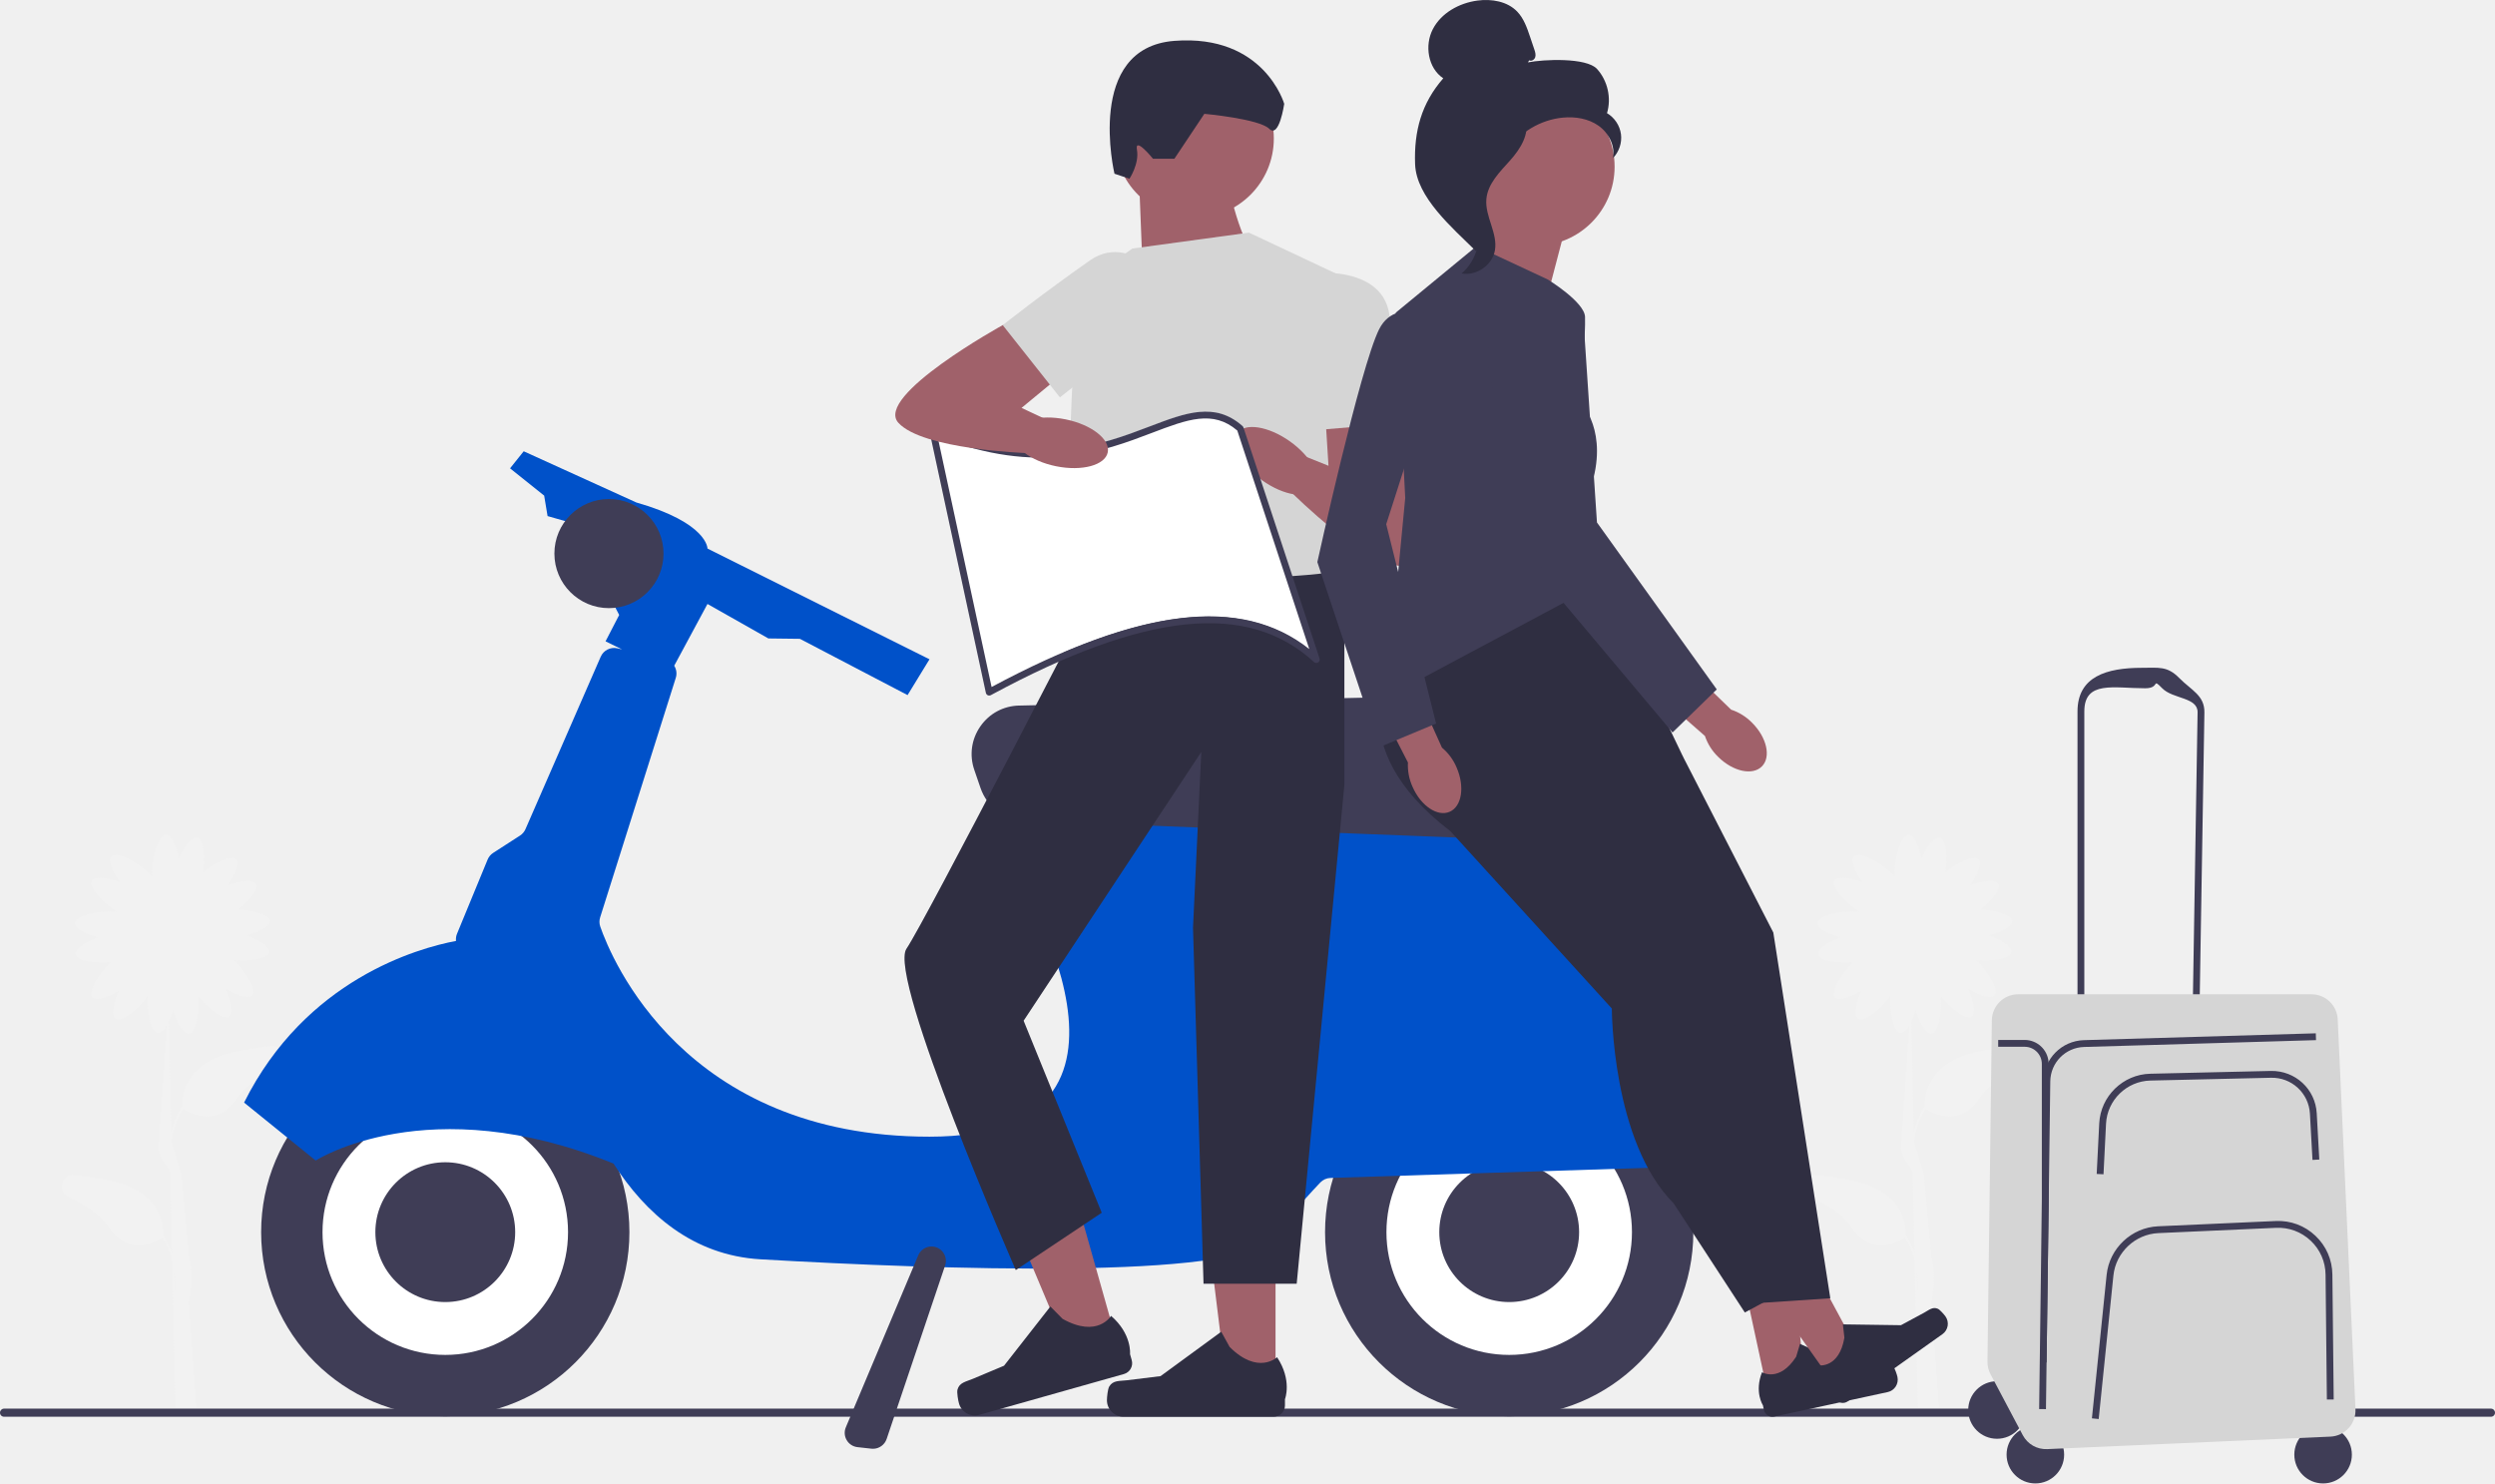
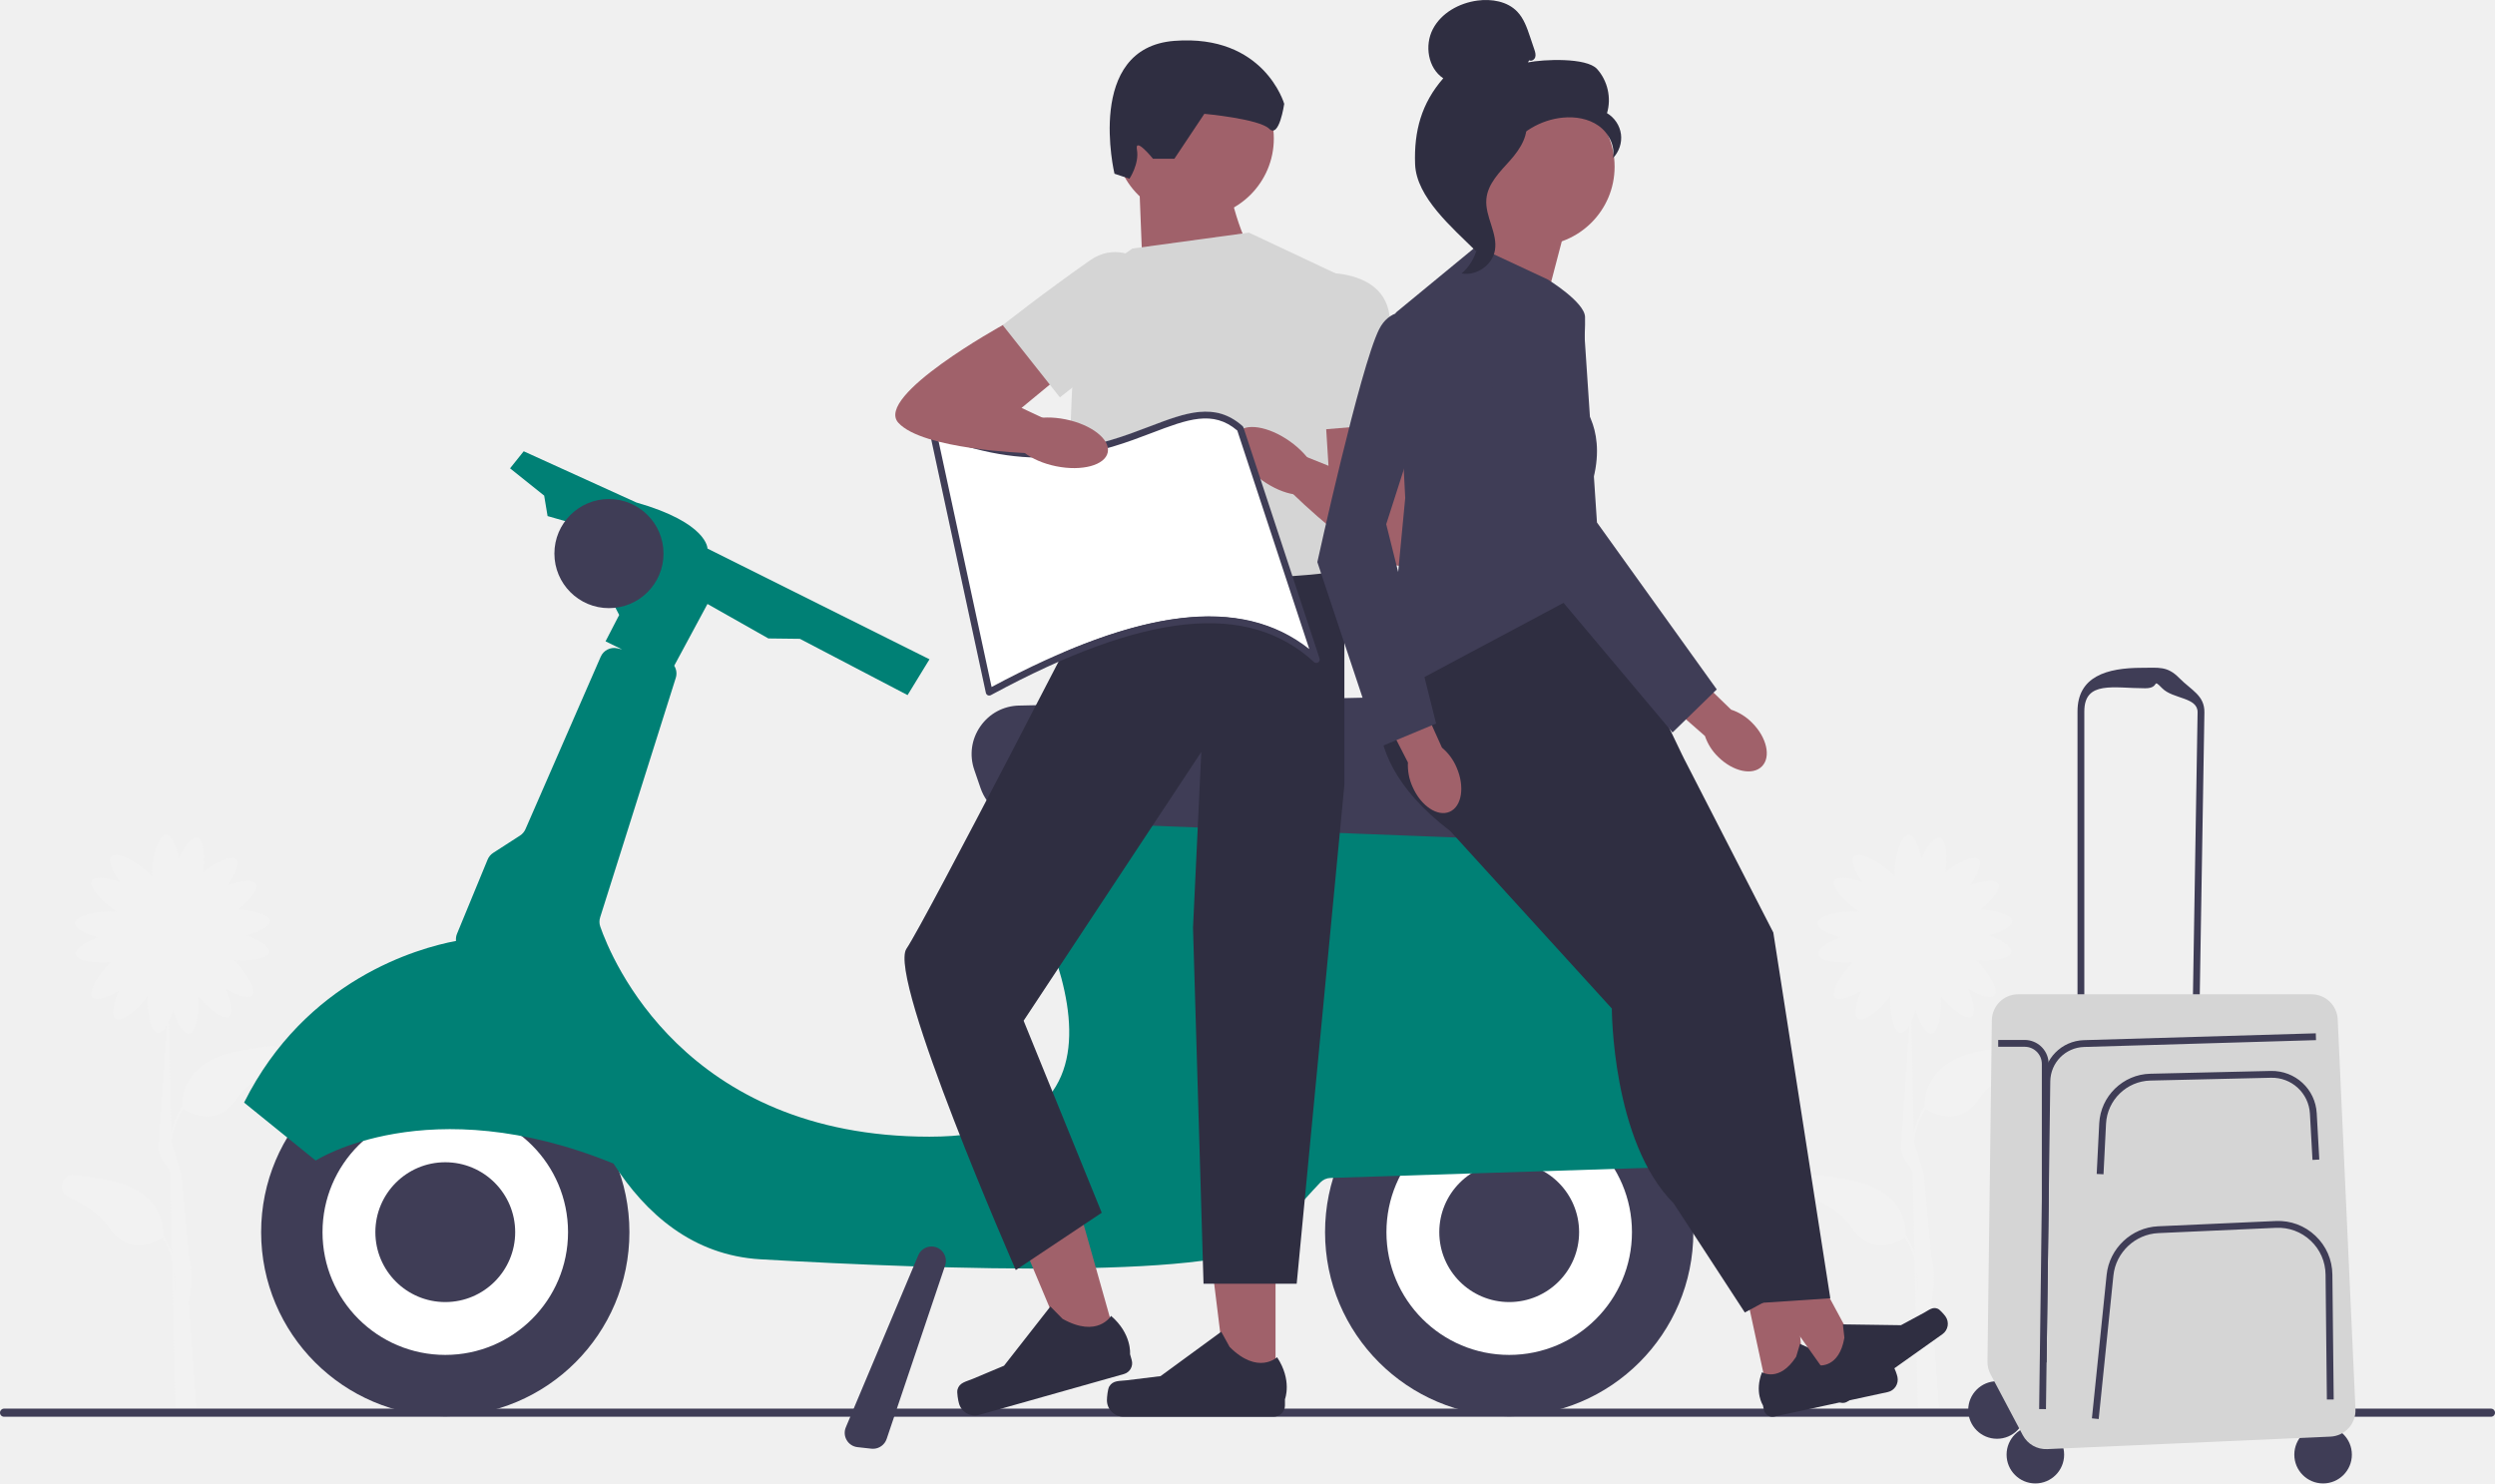
<svg xmlns="http://www.w3.org/2000/svg" width="731.67" height="435.029" viewBox="0 0 731.67 435.029">
  <path d="M79.481,306.788c-3.161,.34-6.609,.851-10.277,1.597-15.552,3.167-15.875,13.727-15.739,16.148l-.106-.066c-1.564,2.509-2.543,5.047-3.135,7.443l-.712-32.367c.461-.96,.88-2.049,1.229-3.165,1.164,3.585,3.073,6.972,4.718,6.747,2.139-.292,3.072-6.586,2.673-11.059,2.72,3.503,7.298,7.25,9.025,6.094,1.38-.923,.562-4.724-.945-8.179,3.139,1.891,6.616,3.134,7.695,1.933,1.472-1.639-2.056-7.231-5.309-10.352,4.355,.406,9.894-.288,10.257-2.27,.299-1.633-2.997-3.694-6.526-5.02,3.544-.934,6.858-2.563,6.748-4.173-.131-1.913-5.051-3.195-9.295-3.39,3.202-2.505,6.143-5.967,5.244-7.533-.827-1.44-4.674-.882-8.224,.386,2.101-3.003,3.578-6.387,2.453-7.546-1.401-1.443-6.374,1.047-9.767,3.8,.661-4.288,.327-9.701-1.597-10.19-1.609-.41-3.889,2.739-5.453,6.169-.691-3.599-2.09-7.016-3.704-7.016-2.3,0-4.164,6.934-4.164,11.451,0,.255,.007,.496,.018,.725-.231-.268-.495-.547-.797-.84-3.241-3.147-9.514-6.641-11.116-4.991-1.125,1.158,.352,4.542,2.453,7.546-3.55-1.268-7.397-1.826-8.224-.386-1.111,1.934,3.639,6.763,7.5,9.105-.232-.028-.476-.052-.735-.069-4.507-.308-11.552,1.08-11.708,3.375-.11,1.611,3.204,3.239,6.748,4.173-3.528,1.326-6.825,3.387-6.526,5.02,.363,1.982,5.902,2.676,10.257,2.27-3.253,3.122-6.781,8.713-5.309,10.352,1.079,1.201,4.556-.042,7.695-1.933-1.507,3.455-2.325,7.256-.945,8.179,1.824,1.22,6.825-3.026,9.463-6.679-.269,4.47,.801,10.61,2.923,10.852,.887,.101,1.828-.845,2.676-2.302l-2.404,34.79c-.562,4.052,3.032,6.695,3.353,8.364l.518,23.559c-.585-1.678-1.373-3.395-2.435-5.099l-.106,.066c.136-2.421-.187-12.982-15.739-16.148-3.668-.747-7.116-1.257-10.277-1.597-3.731-.401-5.187,4.706-1.816,6.356,4.881,2.389,9.473,5.399,11.867,8.964,6.119,9.114,14.574,3.845,15.776,3.027,1.343,2.235,2.223,4.487,2.779,6.629l.275,12.511c-.067,.296-.114,.462-.118,.474l.129,.038,.666,30.279,6.181-.05-2.211-30.949c.371-1.67,1.514-7.357,0-13.264l-2.211-24.317h0c-.005-.019,.125,.638,0,0l-2.884-9.555c.419-2.956,1.393-6.281,3.369-9.571,1.202,.818,9.657,6.086,15.776-3.027,2.393-3.565,6.985-6.575,11.867-8.964,3.371-1.65,1.915-6.757-1.816-6.356l0,0Zm-28.233,71.638l-.117-5.295c.235,2.002,.223,3.809,.117,5.295Z" fill="#f2f2f2" />
  <path d="M0,414.287c0,.66,.53,1.19,1.19,1.19H730.48c.66,0,1.19-.53,1.19-1.19,0-.66-.53-1.19-1.19-1.19H1.19c-.66,0-1.19,.53-1.19,1.19Z" fill="#3f3d56" />
  <g>
    <circle cx="442.579" cy="361.342" r="54" fill="#3f3d56" />
    <circle cx="442.579" cy="361.342" r="36" fill="#fff" />
    <circle cx="442.579" cy="361.342" r="20.5" fill="#3f3d56" />
    <circle cx="130.579" cy="361.342" r="54" fill="#3f3d56" />
    <circle cx="130.579" cy="361.342" r="36" fill="#fff" />
-     <path d="M516.451,335.66c-7.034-17.727-31.614-71.897-75.386-89.825-.337-.138-.691-.232-1.051-.284l-140.406-20.112c-2.314-.331-4.467,1.251-4.84,3.559l-2.462,15.198c-.169,1.044,.051,2.112,.624,3.001,7.131,11.063,52.829,86.145-20.351,86.145-72.03,0-93.349-52.374-96.55-61.615-.302-.873-.315-1.813-.036-2.694l22.184-70.251c.395-1.25,.176-2.529-.461-3.552l9.752-18.112,17.863,10.112,9.248,.112,31.571,16.5,6.429-10.5-65.111-32.476s.111-7.524-20.889-13.524l-33-15-4,5,10,8,1,6,7,2,14,27-4,7.736,4.855,2.367-1.395-.317c-2.008-.456-4.057,.579-4.88,2.466l-22.063,50.561c-.338,.774-.896,1.43-1.605,1.888l-7.859,5.071c-.734,.474-1.306,1.161-1.64,1.969l-8.976,21.773c-.28,.678-.36,1.39-.287,2.078-11.19,2.12-44.084,11.277-62.15,47.408l21,17s32.918-21.299,87.322,.881c9.456,14.718,23.251,26.933,43.168,28.084,52.511,3.035,139.511,6.035,149.511-5.965,7.321-8.785,12.414-14.27,14.617-16.578,.776-.813,1.836-1.284,2.96-1.32l122.449-3.911c2.973-.095,4.943-3.109,3.846-5.873Z" fill="#0051c9" />
+     <path d="M516.451,335.66c-7.034-17.727-31.614-71.897-75.386-89.825-.337-.138-.691-.232-1.051-.284l-140.406-20.112c-2.314-.331-4.467,1.251-4.84,3.559l-2.462,15.198c-.169,1.044,.051,2.112,.624,3.001,7.131,11.063,52.829,86.145-20.351,86.145-72.03,0-93.349-52.374-96.55-61.615-.302-.873-.315-1.813-.036-2.694l22.184-70.251c.395-1.25,.176-2.529-.461-3.552l9.752-18.112,17.863,10.112,9.248,.112,31.571,16.5,6.429-10.5-65.111-32.476s.111-7.524-20.889-13.524l-33-15-4,5,10,8,1,6,7,2,14,27-4,7.736,4.855,2.367-1.395-.317c-2.008-.456-4.057,.579-4.88,2.466l-22.063,50.561c-.338,.774-.896,1.43-1.605,1.888l-7.859,5.071c-.734,.474-1.306,1.161-1.64,1.969l-8.976,21.773c-.28,.678-.36,1.39-.287,2.078-11.19,2.12-44.084,11.277-62.15,47.408l21,17s32.918-21.299,87.322,.881c9.456,14.718,23.251,26.933,43.168,28.084,52.511,3.035,139.511,6.035,149.511-5.965,7.321-8.785,12.414-14.27,14.617-16.578,.776-.813,1.836-1.284,2.96-1.32l122.449-3.911c2.973-.095,4.943-3.109,3.846-5.873Z" fill="#008075" />
    <circle cx="178.579" cy="162.342" r="16" fill="#3f3d56" />
    <path d="M434.813,245.896c-.189,0-.38-.004-.571-.011l-133.778-5.179c-5.92-.229-10.99-3.998-12.917-9.601l-1.831-5.329c-1.494-4.345-.845-8.999,1.781-12.769,2.626-3.77,6.766-5.993,11.358-6.099l138.217-3.177c4.28-.098,8.4,1.734,11.194,5.033,2.793,3.297,3.932,7.624,3.123,11.87l-2.606,13.684c-1.293,6.788-7.119,11.577-13.97,11.577Z" fill="#3f3d56" />
    <circle cx="130.579" cy="361.342" r="20.5" fill="#3f3d56" />
    <path d="M488.558,302.979c-3.202,0-6.251-1.715-7.876-4.655l-10.135-18.34c-1.605-2.905-1.514-6.319,.245-9.134,1.759-2.815,4.797-4.404,8.103-4.223l18.386,.942c3.424,.176,6.5,2.329,7.837,5.488l5.373,12.697c.982,2.325,.958,4.874-.068,7.18-1.027,2.305-2.907,4.027-5.293,4.851l-13.624,4.697c-.973,.336-1.967,.496-2.947,.496Z" fill="#3f3d56" />
    <path d="M256.009,424.868c-.152,0-.306-.009-.46-.025l-4.083-.454c-1.334-.148-2.488-.897-3.168-2.056-.68-1.157-.771-2.531-.25-3.769l21.237-50.438,.461,.194-.461-.194c.583-1.385,1.871-2.36,3.361-2.547,1.45-.185,2.864,.386,3.787,1.517,.923,1.13,1.195,2.63,.729,4.013l-17.154,50.893c-.578,1.718-2.216,2.867-4,2.867Z" fill="#3f3d56" />
  </g>
  <path d="M366.275,72.882s-7.77-15.539-6.216-29.524l-25.859,13.403,.996,25.445,31.078-9.323h0Z" fill="#a0616a" />
  <circle cx="350.228" cy="40.611" r="23.327" fill="#a0616a" />
  <g>
    <polygon points="374.056 406.928 359.822 406.926 353.05 352.022 374.059 352.024 374.056 406.928" fill="#a0616a" />
    <path d="M325.288,406.605h0c-.443,.746-.677,3.156-.677,4.024h0c0,2.668,2.163,4.831,4.831,4.831h44.082c1.82,0,3.296-1.476,3.296-3.296v-1.835s2.181-5.516-2.309-12.315c0,0-5.58,5.323-13.918-3.014l-2.459-4.454-17.798,13.017-9.865,1.214c-2.158,.266-4.072-.041-5.182,1.829h-0l0,0Z" fill="#2f2e41" />
  </g>
  <path d="M332.089,72.882l34.186-4.662,26.417,12.431,1.554,96.343s-64.983,7.77-75.224-2.331c-10.241-10.1-2.472-90.904-2.472-90.904l15.539-10.877s-0,0-0,0Z" fill="#d5d5d5" />
  <path d="M344.394,46.554h-6.271s-5.441-6.697-4.709-2.617c.732,4.081-2.196,8.473-2.196,8.473l-4.392-1.464s-8.784-36.934,17.568-38.963,32.208,18.467,32.208,18.467c0,0-1.464,10.248-4.392,7.32s-19.032-4.392-19.032-4.392l-8.784,13.176s0,0,0,0Z" fill="#2f2e41" />
  <g>
    <polygon points="327.805 394.588 314.105 398.454 292.671 347.456 312.889 341.749 327.805 394.588" fill="#a0616a" />
    <path d="M280.783,407.528h0c-.224,.839,.206,3.221,.442,4.056h0c.725,2.568,3.394,4.062,5.962,3.337l42.423-11.977c1.752-.495,2.771-2.316,2.276-4.067l-.499-1.766s.6-5.901-5.568-11.224c0,0-3.924,6.639-14.213,.88l-3.577-3.619-13.592,17.363-9.164,3.849c-2.005,.842-3.93,1.067-4.49,3.168l-0,0-0-0v0Z" fill="#2f2e41" />
  </g>
  <path d="M389.584,167.671l4.662,14.095v48.453l-13.985,146.24h-27.322l-3.083-104.394,2.435-51.561-52.108,78.836,22.905,56.307-25.205,16.812s-37.698-85.912-32.057-94.235c5.641-8.323,56.164-106.589,56.164-106.589,0,0,67.596-2.41,67.596-3.964l0,0v0Z" fill="#2f2e41" />
  <g>
    <path d="M403.569,111.73l7.513,12.304s10.62,41.743,0,41.913-32.063-21.273-32.063-21.273l2.796-11.189,7.77,3.108-1.554-24.863h15.539s0,0,0,0Z" fill="#a0616a" />
    <path d="M380.261,80.456s24.863-4.38,27.194,11.893c2.331,16.273,3.628,31.685,3.628,31.685l-26.937,2.232-3.885-45.81s0,0,0,0Z" fill="#d5d5d5" />
    <ellipse cx="374.229" cy="135.166" rx="7.015" ry="14.03" transform="translate(47.03315 361.5733) rotate(-54.54076)" fill="#a0616a" />
  </g>
  <path d="M590.481,306.788c-3.161,.34-6.609,.851-10.277,1.597-15.552,3.167-15.875,13.727-15.739,16.148l-.106-.066c-1.564,2.509-2.543,5.047-3.135,7.443l-.712-32.367c.461-.96,.88-2.049,1.229-3.165,1.164,3.585,3.073,6.972,4.718,6.747,2.139-.292,3.072-6.586,2.673-11.059,2.72,3.503,7.298,7.25,9.025,6.094,1.38-.923,.562-4.724-.945-8.179,3.139,1.891,6.616,3.134,7.695,1.933,1.472-1.639-2.056-7.231-5.309-10.352,4.355,.406,9.894-.288,10.257-2.27,.299-1.633-2.997-3.694-6.526-5.02,3.544-.934,6.858-2.563,6.748-4.173-.131-1.913-5.051-3.195-9.295-3.39,3.202-2.505,6.143-5.967,5.244-7.533-.827-1.44-4.674-.882-8.224,.386,2.101-3.003,3.578-6.387,2.453-7.546-1.401-1.443-6.374,1.047-9.767,3.8,.661-4.288,.327-9.701-1.597-10.19-1.609-.41-3.889,2.739-5.453,6.169-.691-3.599-2.09-7.016-3.704-7.016-2.3,0-4.164,6.934-4.164,11.451,0,.255,.007,.496,.018,.725-.231-.268-.495-.547-.797-.84-3.241-3.147-9.514-6.641-11.116-4.991-1.125,1.158,.352,4.542,2.453,7.546-3.55-1.268-7.397-1.826-8.224-.386-1.111,1.934,3.639,6.763,7.5,9.105-.232-.028-.476-.052-.735-.069-4.507-.308-11.552,1.08-11.708,3.375-.11,1.611,3.204,3.239,6.748,4.173-3.528,1.326-6.825,3.387-6.526,5.02,.363,1.982,5.902,2.676,10.257,2.27-3.253,3.122-6.781,8.713-5.309,10.352,1.079,1.201,4.556-.042,7.695-1.933-1.507,3.455-2.325,7.256-.945,8.179,1.824,1.22,6.825-3.026,9.463-6.679-.269,4.47,.801,10.61,2.923,10.852,.887,.101,1.828-.845,2.676-2.302l-2.404,34.79c-.562,4.052,3.032,6.695,3.353,8.364l.518,23.559c-.585-1.678-1.373-3.395-2.435-5.099l-.106,.066c.136-2.421-.187-12.982-15.739-16.148-3.668-.747-7.116-1.257-10.277-1.597-3.731-.401-5.187,4.706-1.816,6.356,4.881,2.389,9.473,5.399,11.867,8.964,6.119,9.114,14.574,3.845,15.776,3.027,1.343,2.235,2.223,4.487,2.779,6.629l.275,12.511c-.067,.296-.114,.462-.118,.474l.129,.038,.666,30.279,6.181-.05-2.211-30.949c.371-1.67,1.514-7.357,0-13.264l-2.211-24.317h0c-.005-.019,.125,.638,0,0l-2.884-9.555c.419-2.956,1.393-6.281,3.369-9.571,1.202,.818,9.657,6.086,15.776-3.027,2.393-3.565,6.985-6.575,11.867-8.964,3.371-1.65,1.915-6.757-1.816-6.356l0,0Zm-28.233,71.638l-.117-5.295c.235,2.002,.223,3.809,.117,5.295Z" fill="#f2f2f2" />
  <g>
    <polygon points="518.513 409.073 529.256 406.751 525.413 364.206 509.557 367.633 518.513 409.073" fill="#a0616a" />
    <path d="M555.27,400.877h0c.456,.491,1.026,2.271,1.167,2.927h0c.435,2.014-.845,3.999-2.859,4.434l-33.272,7.189c-1.374,.297-2.728-.576-3.025-1.95l-.299-1.385s-2.545-3.808-.266-9.671c0,0,5.08,3.108,10.013-4.545l1.129-3.763,15.557,6.922,7.644-.692c1.672-.151,3.067-.695,4.21,.535l0-0h0Z" fill="#2f2e41" />
  </g>
  <g>
    <polygon points="537.73 405.819 546.693 399.456 526.419 361.855 513.19 371.245 537.73 405.819" fill="#a0616a" />
    <path d="M568.296,383.82h0c.613,.272,1.837,1.685,2.225,2.231h0c1.192,1.68,.797,4.009-.883,5.201l-27.76,19.701c-1.146,.813-2.735,.544-3.548-.603l-.82-1.156s-3.838-2.499-4.05-8.787c0,0,5.893,.859,7.417-8.118l-.442-3.904,17.026,.243,6.755-3.644c1.478-.797,2.546-1.846,4.081-1.164l0-0v0Z" fill="#2f2e41" />
  </g>
  <path d="M408.605,195.473s-16.714,22.725,16.714,48.273l68.251-21.809-24.375-50.84-21.589-11.839-39,36.215-0-0Z" fill="#2f2e41" />
  <polyline points="493.57 221.938 520.035 273.474 536.749 380.725 515.856 382.118 494.963 280.439 458.052 225.42 483.82 213.581" fill="#2f2e41" />
  <path d="M425.319,227.559v16.188l47.358,52.013s0,39,18.107,57.108l20.893,32.036,18.107-9.75-26.465-93.322-47.358-61.286-30.643,7.014v0Z" fill="#2f2e41" />
  <path d="M458.972,67.071l-8.921,34.012-34.012-6.691s23.732-24.469,20.387-35.621l22.547,8.299h-0Z" fill="#a0616a" />
  <path d="M432.98,72.204l20.893,9.75s10.748,6.57,10.946,10.946-1.195,25.269-1.195,25.269c0,0,8.357,8.357,2.786,25.072l2.786,27.857-62.679,33.429,5.571-58.501-2.786-54.322,23.679-19.5,0,0Z" fill="#3f3d56" />
  <g>
    <path id="uuid-f6243fad-a81e-4801-977d-3f51e4cac42e-89" d="M414.226,230.715c2.446,5.613,7.325,8.9,10.897,7.343,3.572-1.557,4.483-7.369,2.035-12.983-.947-2.256-2.421-4.253-4.297-5.822l-10.665-23.65-10.992,5.241,11.681,22.758c-.127,2.444,.332,4.884,1.341,7.114v-0Z" fill="#a0616a" />
    <path d="M425.319,95.187s-15.322-9.75-20.893,1.393-18.107,68.251-18.107,68.251l18.107,54.322,16.714-6.964-14.625-58.462,18.804-58.539h-0Z" fill="#3f3d56" />
  </g>
  <g>
    <path id="uuid-66a82141-f1e9-49cd-918d-d971f23e8e49-90" d="M503.846,221.947c4.342,4.317,10.089,5.575,12.835,2.812s1.453-8.502-2.891-12.82c-1.712-1.749-3.817-3.062-6.14-3.83l-18.628-18.058-8.288,8.922,19.244,16.854c.782,2.319,2.108,4.418,3.868,6.119l0,0Z" fill="#a0616a" />
    <path d="M464.23,91.864s-26.712-1.092-27.786,11.319c-1.074,12.412,17.186,67.794,17.186,67.794l36.846,43.83,12.973-12.632-35.134-48.962s-4.085-61.349-4.085-61.349Z" fill="#3f3d56" />
  </g>
  <g>
    <path d="M386.017,192.417l-22.313-67.728c-18.038-15.895-37.606,22.375-90.136,.682l16.522,76.611c39.717-21.47,73.903-29.879,95.927-9.564Z" fill="#fff" />
    <path d="M290.09,203.979c-.143,0-.285-.03-.418-.092-.286-.131-.493-.39-.56-.697l-16.522-76.611c-.078-.363,.051-.74,.337-.979,.285-.238,.679-.298,1.022-.157,29.842,12.324,49.104,4.987,63.165-.371,10.691-4.074,19.134-7.288,27.251-.137,.134,.118,.233,.269,.289,.438l22.312,67.729c.143,.433-.025,.907-.409,1.154-.383,.246-.886,.203-1.219-.106-19.363-17.861-49.479-14.777-94.773,9.709-.148,.08-.312,.12-.476,.12Zm-15.147-75.979l15.845,73.468c43.461-23.275,73.228-26.862,93.162-11.134l-21.108-64.074c-7.151-6.124-14.658-3.264-25.014,.681-14.101,5.372-33.308,12.69-62.885,1.059v0Z" fill="#3f3d56" />
  </g>
  <g>
    <path d="M308.168,92.422l-14.117,2.922s-37.736,20.767-30.604,28.638c7.133,7.871,37.441,8.877,37.441,8.877l6.26-9.687-7.578-3.55,19.216-15.853-10.617-11.346v0h0Z" fill="#a0616a" />
    <path d="M346.93,88.073s-13.789-21.147-27.264-11.73c-13.475,9.417-25.615,19.001-25.615,19.001l16.775,21.193,36.103-28.464-0,0v-0Z" fill="#d5d5d5" />
    <ellipse cx="311.103" cy="129.859" rx="7.015" ry="14.03" transform="translate(122.1126 409.0201) rotate(-78.55861)" fill="#a0616a" />
  </g>
  <circle cx="585.627" cy="413.496" r="8.438" fill="#3f3d56" />
  <circle cx="596.878" cy="426.591" r="8.438" fill="#3f3d56" />
  <circle cx="681.259" cy="426.591" r="8.438" fill="#3f3d56" />
  <path d="M609.238,300.285v-91.648c0-10.26,8.581-12.795,18.841-12.795,5.028,0,7.474-.584,11,3,3.526,3.584,7.455,5.073,7.372,10.101l-1.477,89.93-35.737,1.412Zm19.841-98.443c-9.158,0-17.841-2.362-17.841,6.795v89.568l31.768-1.256,1.445-88.04c.074-4.487-7.225-3.869-10.372-7.068-3.147-3.199-.512,0-5,0v0Z" fill="#3f3d56" />
  <path d="M584.124,299.182l-1.284,100.13c-.017,1.289,.291,2.561,.894,3.701l9.46,17.868c1.391,2.628,4.172,4.22,7.143,4.089l83.065-3.665c4.252-.188,7.545-3.79,7.351-8.041l-5.206-114.334c-.187-4.111-3.575-7.348-7.69-7.348h-86.035c-4.213,0-7.644,3.387-7.698,7.6h0Z" fill="#d5d5d5" />
  <path d="M616.862,344.37l-1.997-.1,.741-14.82c.399-7.982,6.97-14.38,14.96-14.566l35.374-.822c7.145-.125,13.058,5.295,13.454,12.434l.752,13.551-1.997,.111-.752-13.551c-.336-6.055-5.386-10.691-11.41-10.545l-35.374,.822c-6.948,.161-12.663,5.726-13.01,12.666l-.741,14.82Z" fill="#3f3d56" />
  <path d="M615.452,416.145l-1.989-.203,4.314-42.063c.798-7.778,7.289-13.907,15.099-14.257l34.501-1.547c4.346-.196,8.477,1.343,11.635,4.332,3.159,2.989,4.924,7.029,4.97,11.378l.386,36.622-2,.021-.386-36.622c-.04-3.802-1.583-7.334-4.345-9.946s-6.386-3.96-10.171-3.787l-34.501,1.547c-6.828,.306-12.502,5.663-13.2,12.462l-4.314,42.063Z" fill="#3f3d56" />
  <path d="M599.988,413.244l-2-.025,1.265-96.12c.086-6.573,5.301-11.873,11.871-12.066l67.996-2.003,.059,2-67.996,2.003c-5.496,.161-9.857,4.595-9.93,10.092l-1.265,96.12Z" fill="#3f3d56" />
  <path d="M600.167,399.547h-1.39v-87.54c0-2.77-2.25-5.03-5.03-5.03h-7.77v-2h7.77c3.67,0,6.69,2.83,7,6.41,.02,.2,.03,.41,.03,.62v41.45l-.61,46.09Z" fill="#3f3d56" />
  <g>
    <path d="M473.49,48.886c0,12.816-10.389,23.205-23.205,23.205s-23.205-10.389-23.205-23.205,10.389-23.205,23.205-23.205,23.205,10.389,23.205,23.205Z" fill="#a0616a" />
    <path d="M448.433,17.688c.671,.392,1.571-.201,1.786-.948,.215-.747-.035-1.54-.284-2.277-.417-1.236-.835-2.472-1.252-3.708-.888-2.63-1.83-5.352-3.754-7.354-2.903-3.021-7.516-3.79-11.668-3.233-5.333,.715-10.595,3.603-13.074,8.378-2.48,4.775-1.424,11.438,3.057,14.417-6.386,7.319-8.612,15.476-8.26,25.183,.351,9.707,10.93,18.64,17.828,25.478,1.54-.934,2.941-5.31,2.094-6.9-.847-1.59,.367-3.432-.683-4.896-1.049-1.464-1.927,.867-.866-.589,.669-.919-1.943-3.033-.948-3.583,4.812-2.66,6.413-8.658,9.435-13.251,3.645-5.54,9.885-9.292,16.487-9.914,3.637-.343,7.479,.278,10.46,2.39,2.981,2.112,4.911,5.885,4.22,9.472,1.79-1.818,2.682-4.482,2.345-7.011-.336-2.529-1.892-4.868-4.095-6.155,1.34-4.43,.192-9.526-2.917-12.954-3.109-3.428-15.722-2.844-20.261-1.942l.351-.602s-0,0-0,0Z" fill="#2f2e41" />
    <path d="M447.728,34.625c-6.012,.649-10.353,5.857-14.018,10.666-2.113,2.772-4.326,5.833-4.273,9.318,.054,3.523,2.409,6.545,3.535,9.884,1.84,5.458,.047,11.951-4.334,15.691,4.328,.821,9.008-2.424,9.755-6.766,.87-5.054-2.962-9.933-2.508-15.042,.4-4.501,3.947-7.965,6.962-11.33,3.015-3.365,5.847-7.831,4.46-12.131,0,0,.421-.291,.421-.291Z" fill="#2f2e41" />
  </g>
</svg>
